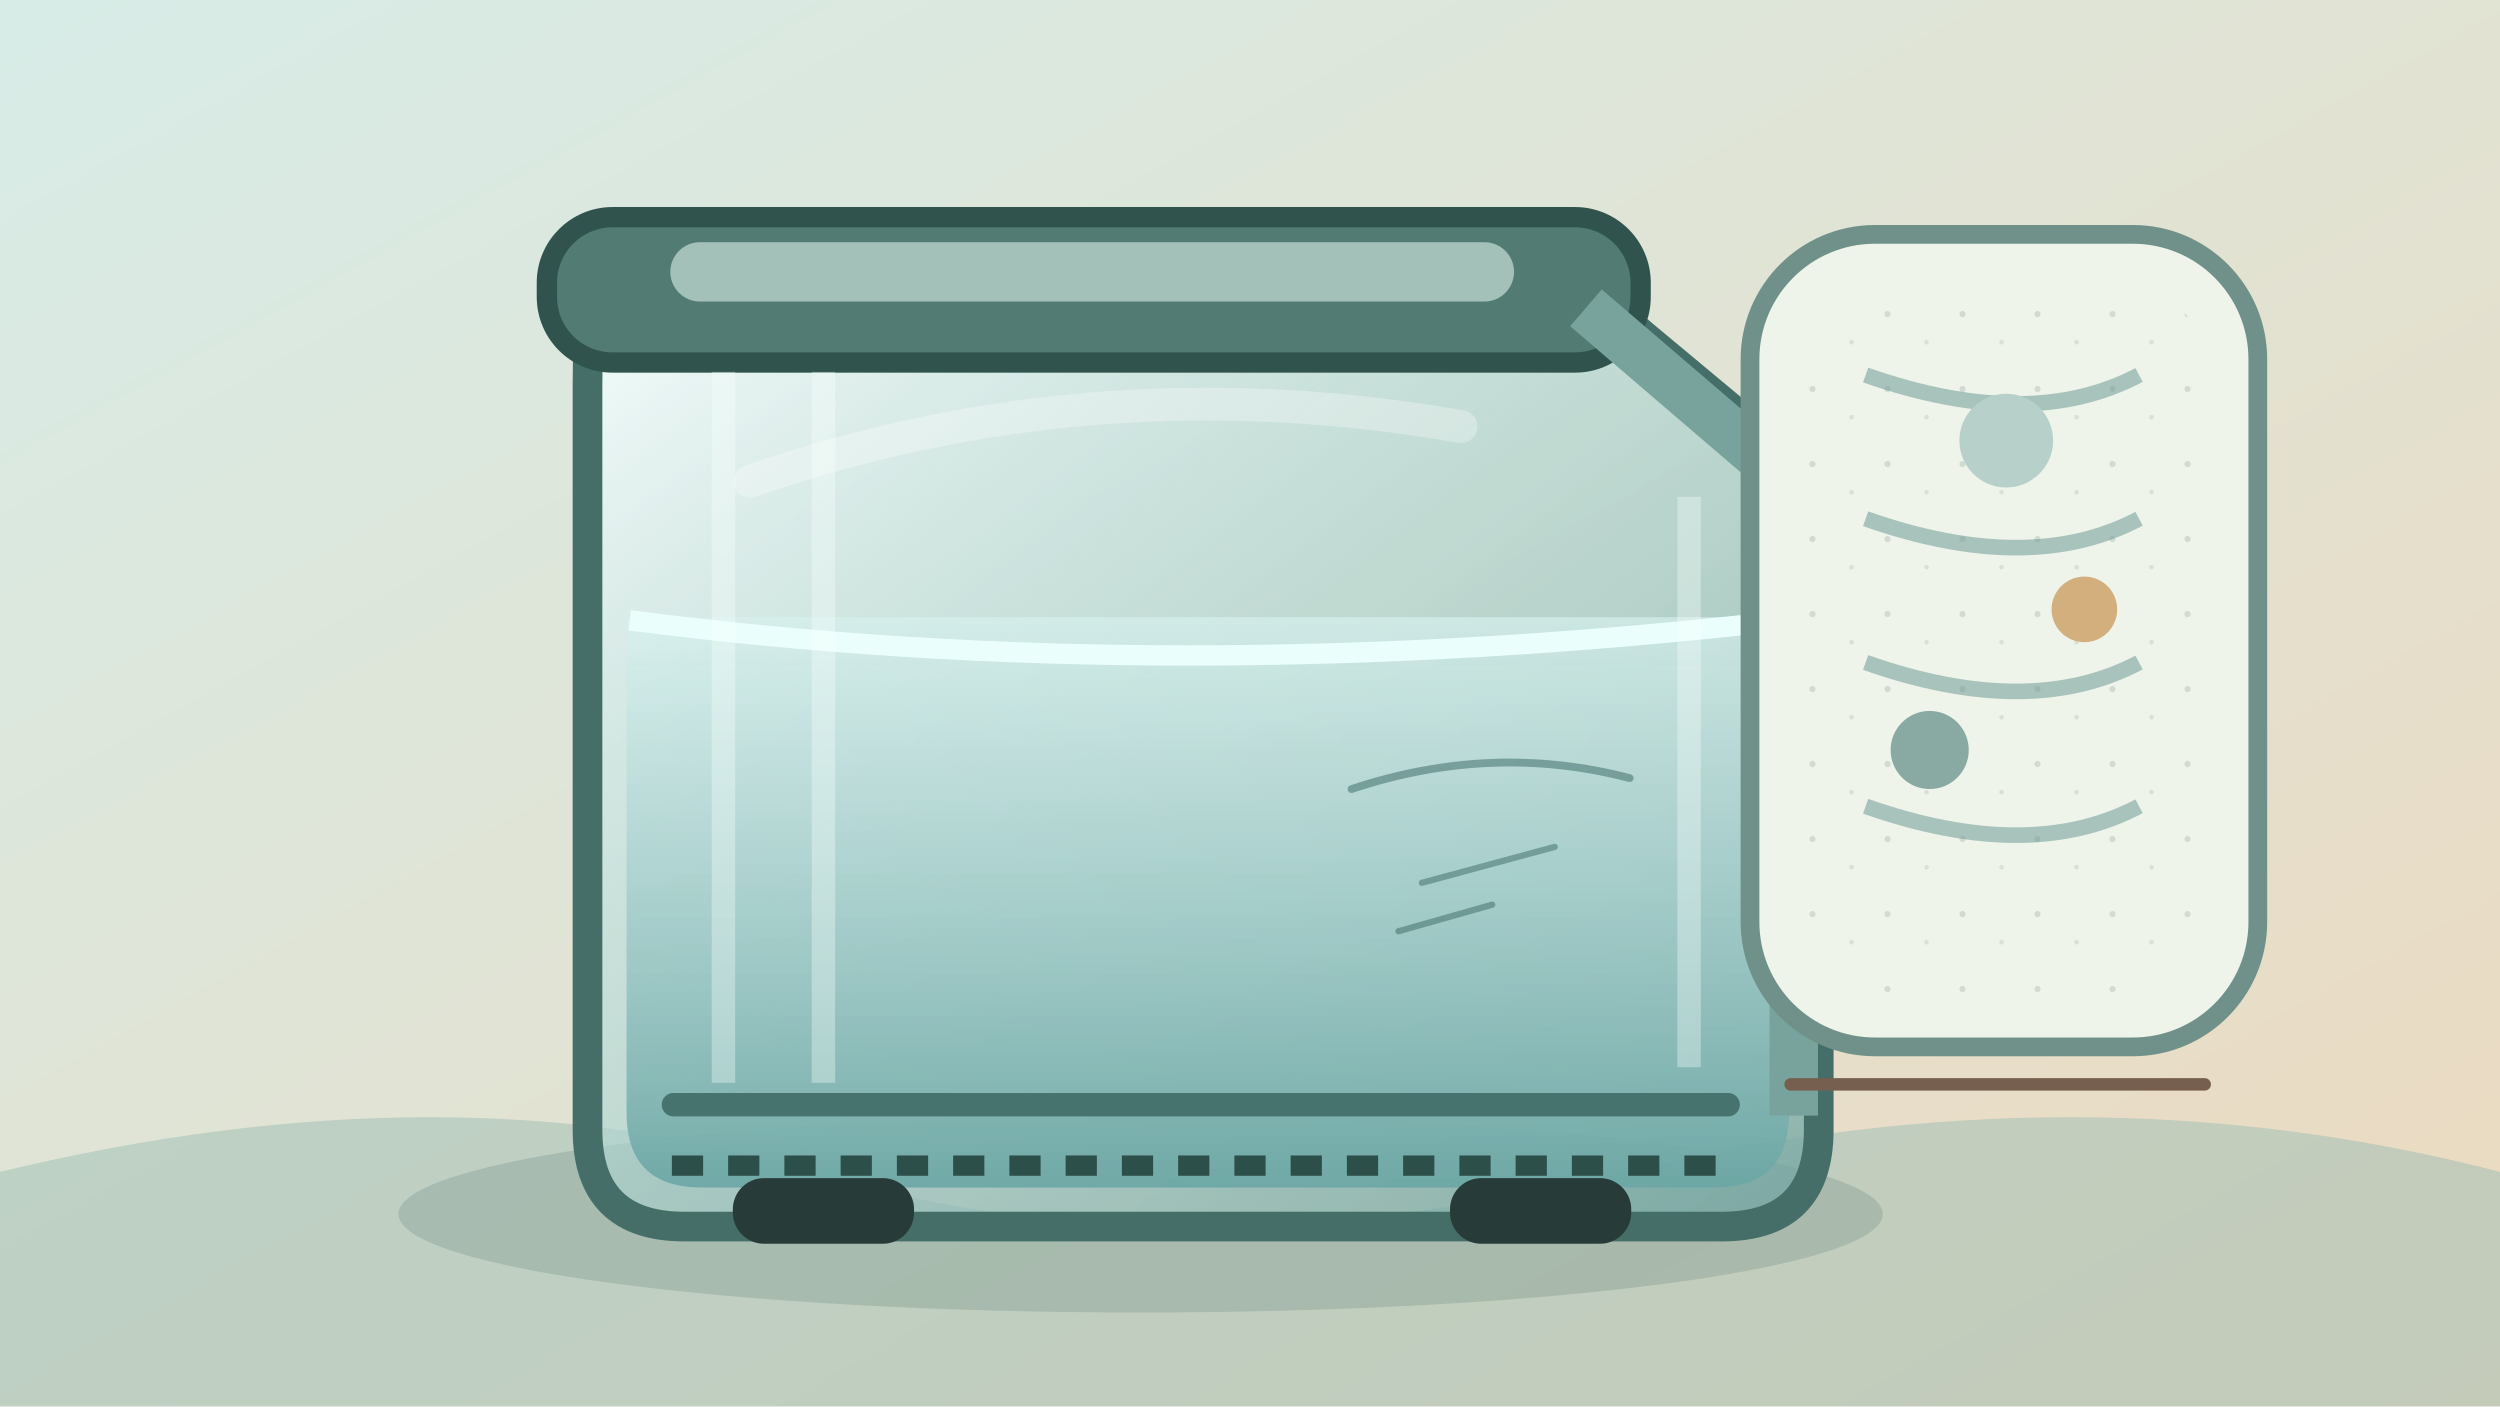
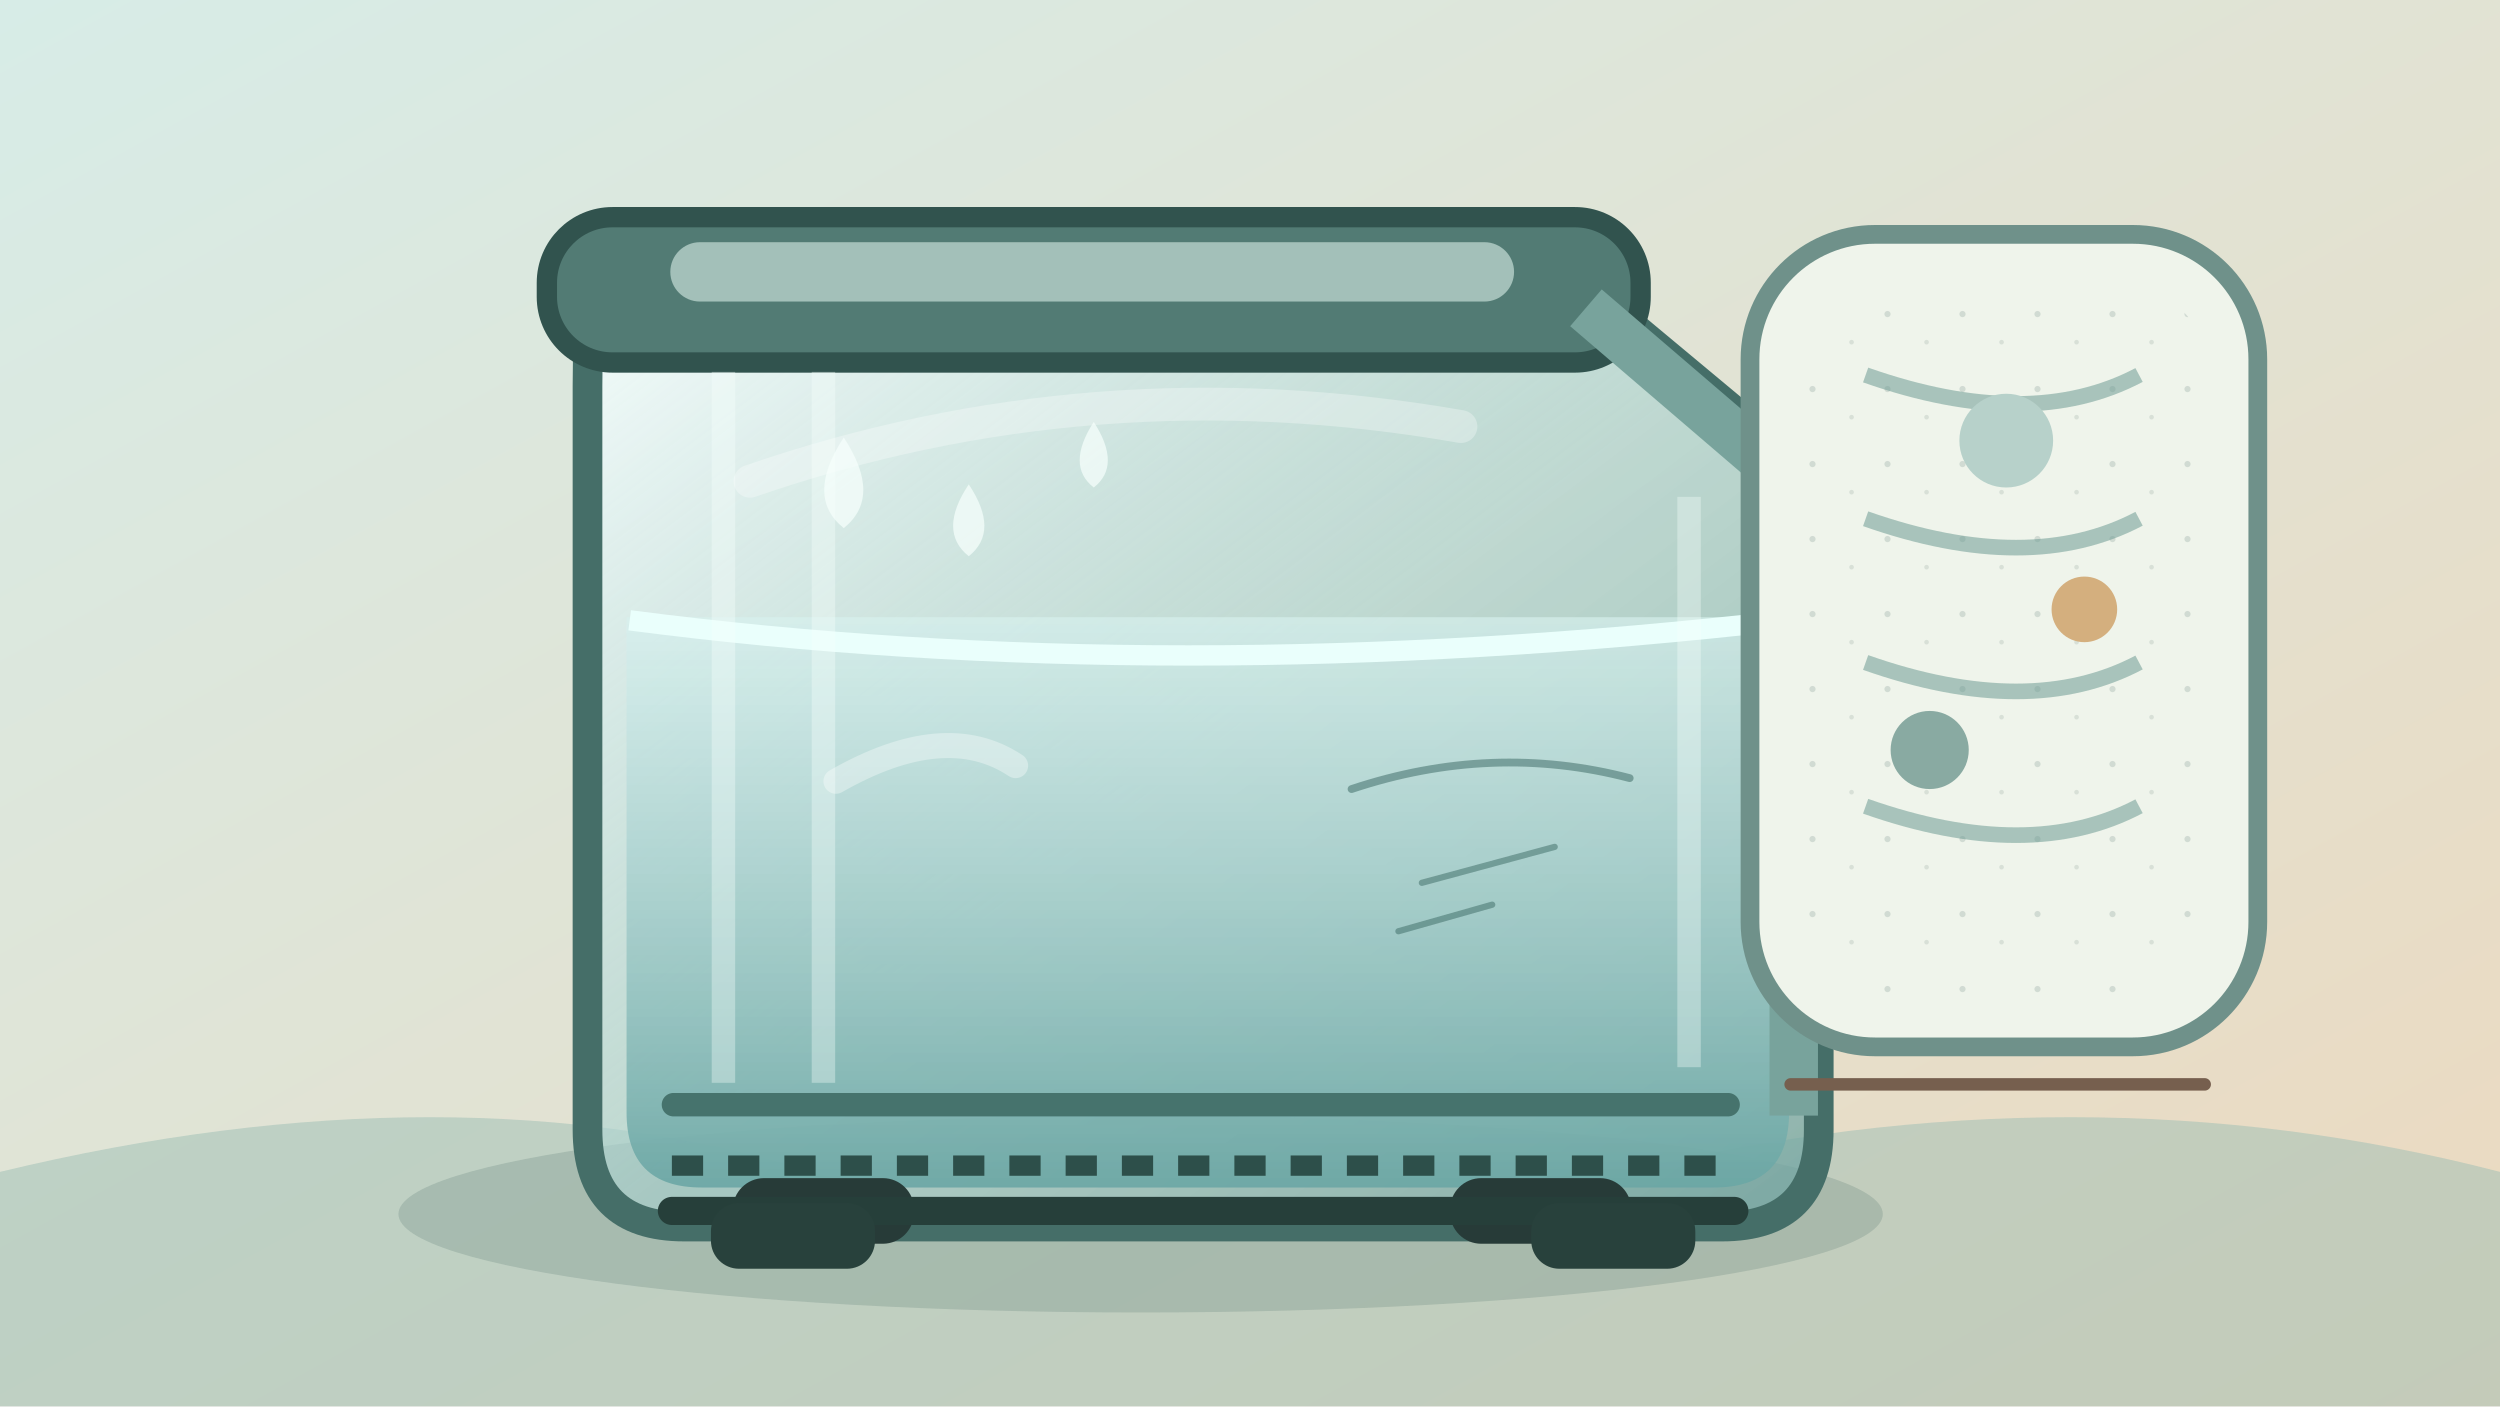
<svg xmlns="http://www.w3.org/2000/svg" viewBox="0 0 1600 900" role="img" aria-labelledby="title desc">
  <defs>
    <linearGradient id="bg" x1="0" y1="0" x2="1" y2="1">
      <stop stop-color="#d7ece7" />
      <stop offset="1" stop-color="#ecd9bf" />
    </linearGradient>
    <linearGradient id="glass" x1="0" y1="0" x2="1" y2="1">
      <stop stop-color="#f8ffff" stop-opacity=".9" />
      <stop offset=".5" stop-color="#a9d2cf" stop-opacity=".62" />
      <stop offset="1" stop-color="#6da29f" stop-opacity=".76" />
    </linearGradient>
    <linearGradient id="water" x1="0" y1="0" x2="0" y2="1">
      <stop stop-color="#d7f1ef" stop-opacity=".65" />
      <stop offset="1" stop-color="#6aa6a4" stop-opacity=".9" />
    </linearGradient>
    <pattern id="grain" width="48" height="48" patternUnits="userSpaceOnUse">
      <circle cx="8" cy="9" r="2" fill="#294b47" opacity=".15" />
      <circle cx="33" cy="27" r="1.5" fill="#294b47" opacity=".12" />
    </pattern>
  </defs>
  <rect width="1600" height="900" fill="url(#bg)" />
  <path d="M0 750q290-70 520 0t520 0 560 0v150H0Z" fill="#9bbdb4" opacity=".5" />
  <ellipse cx="730" cy="777" rx="475" ry="63" fill="#365c57" opacity=".18" />
  <path d="M386 183h628l150 125v415q0 62-62 62H438q-62 0-62-62V247q0-64 10-64Z" fill="url(#glass)" stroke="#456e68" stroke-width="19" />
  <path d="M401 395h744v317q0 48-48 48H449q-48 0-48-48Z" fill="url(#water)" />
  <path d="M403 397q345 45 740 0" fill="none" stroke="#eafffc" stroke-width="13" />
  <rect x="350" y="139" width="700" height="93" rx="42" fill="#527b74" stroke="#31534e" stroke-width="13" />
  <rect x="429" y="155" width="540" height="38" rx="19" fill="#bed7d0" opacity=".75" />
  <path d="M1015 197l133 114v403" fill="none" stroke="#78a39c" stroke-width="31" stroke-linejoin="round" />
  <path d="M431 707h675" stroke="#46736d" stroke-width="15" stroke-linecap="round" />
  <path d="M430 746h675" stroke="#2d4f4a" stroke-width="13" stroke-dasharray="20 16" />
  <rect x="469" y="754" width="116" height="42" rx="20" fill="#273b38" />
  <rect x="928" y="754" width="116" height="42" rx="20" fill="#273b38" />
  <path d="M463 238v455M527 238v455M1081 318v365" stroke="#f7fffd" stroke-width="15" opacity=".35" />
  <path d="M480 308q220-76 455-35" fill="none" stroke="#fff" stroke-width="21" stroke-linecap="round" opacity=".3" />
  <path d="M865 505q90-30 178-7" fill="none" stroke="#315f59" stroke-width="5" stroke-linecap="round" opacity=".48" />
  <path d="M910 565l85-23M895 596l60-17" stroke="#315f59" stroke-width="4" stroke-linecap="round" opacity=".46" />
  <rect x="1120" y="150" width="325" height="520" rx="80" fill="#eff4eb" stroke="#6f918a" stroke-width="12" />
  <rect x="1150" y="182" width="265" height="456" rx="60" fill="url(#grain)" />
  <path d="M1194 240q105 37 175 0M1194 332q105 37 175 0M1194 424q105 37 175 0M1194 516q105 37 175 0" fill="none" stroke="#6e9b93" stroke-width="10" opacity=".55" />
  <circle cx="1284" cy="282" r="30" fill="#b7d1ca" />
  <circle cx="1334" cy="390" r="21" fill="#d4af7e" />
  <circle cx="1235" cy="480" r="25" fill="#89aaa2" />
  <path d="M1146 694h265" stroke="#765f4e" stroke-width="8" stroke-linecap="round" />
+   <g fill="#f6fffc" opacity=".72">
+     <path d="M540 280q25 38 0 58-25-20 0-58Z" />
+     <path d="M620 310q20 30 0 46-20-16 0-46Z" />
+     <path d="M700 270q18 28 0 42-18-14 0-42Z" />
+   </g>
+   <path d="M535 500q70-40 115-10" fill="none" stroke="#fff" stroke-width="16" stroke-linecap="round" opacity=".35" />
+   <path d="M430 775h680" stroke="#263f3a" stroke-width="18" stroke-linecap="round" />
+   <g fill="#28413c">
+     <rect x="455" y="770" width="105" height="42" rx="18" />
+     <rect x="980" y="770" width="105" height="42" rx="18" />
+   </g>
</svg>
